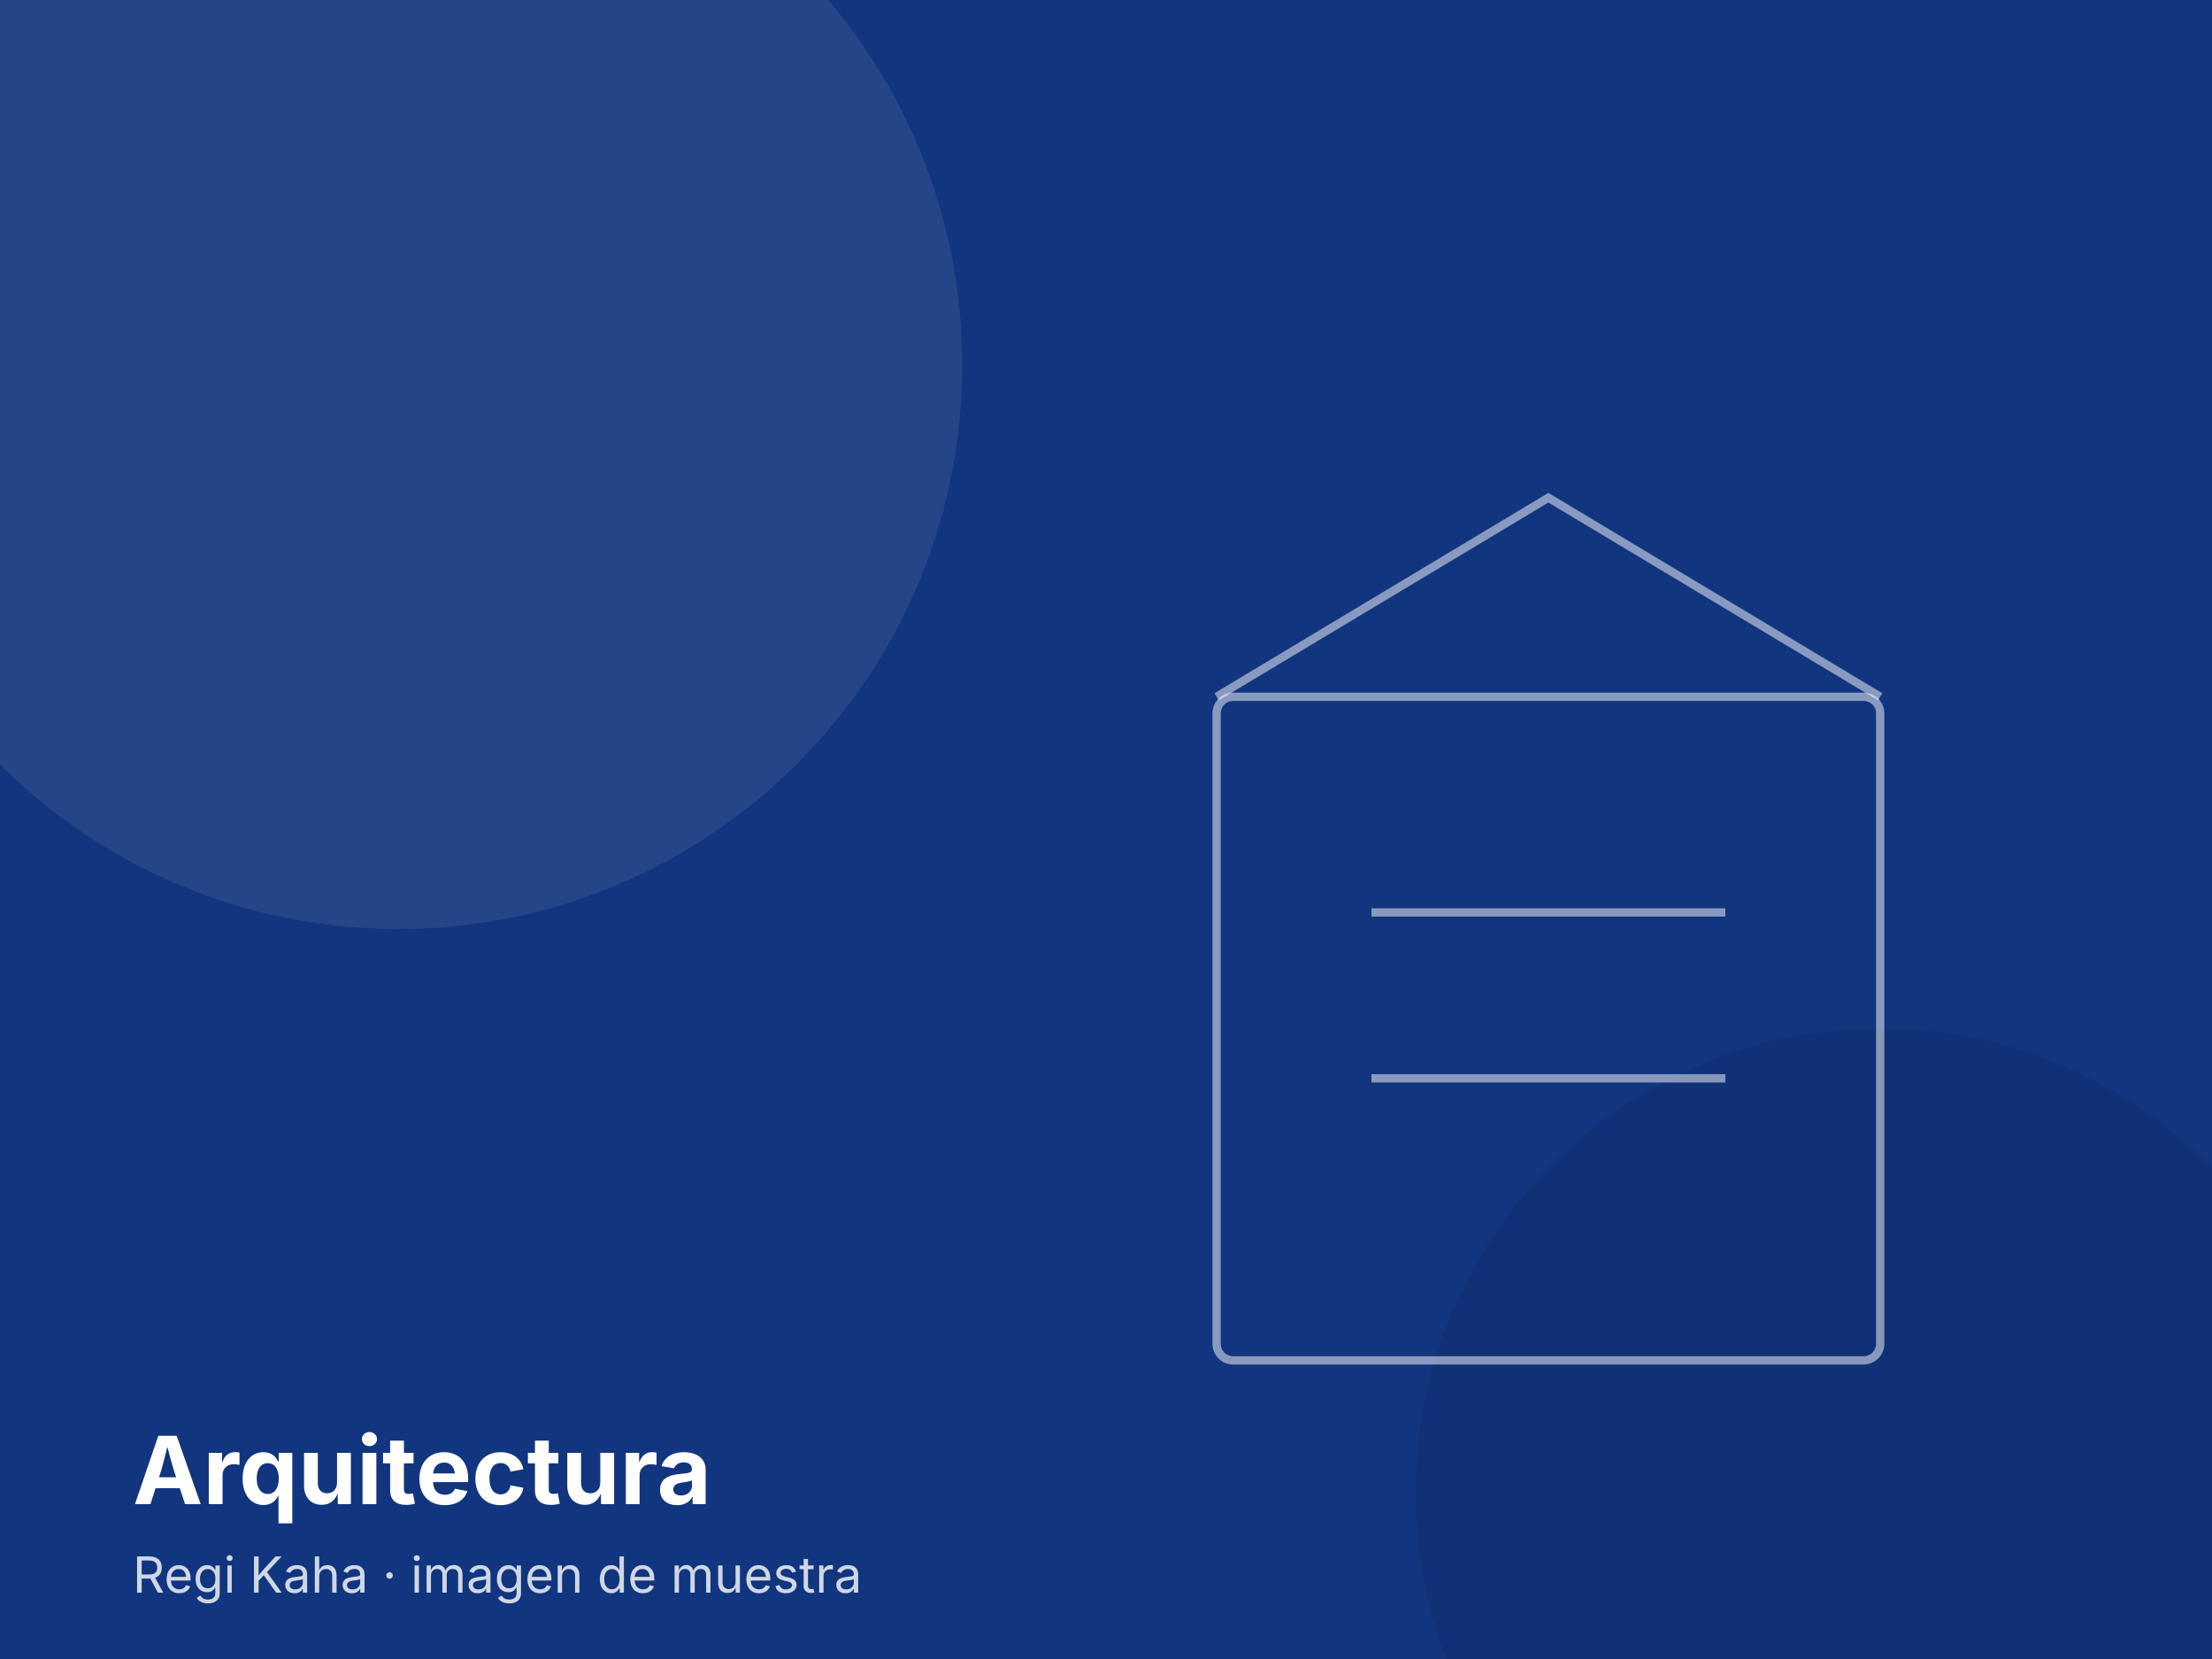
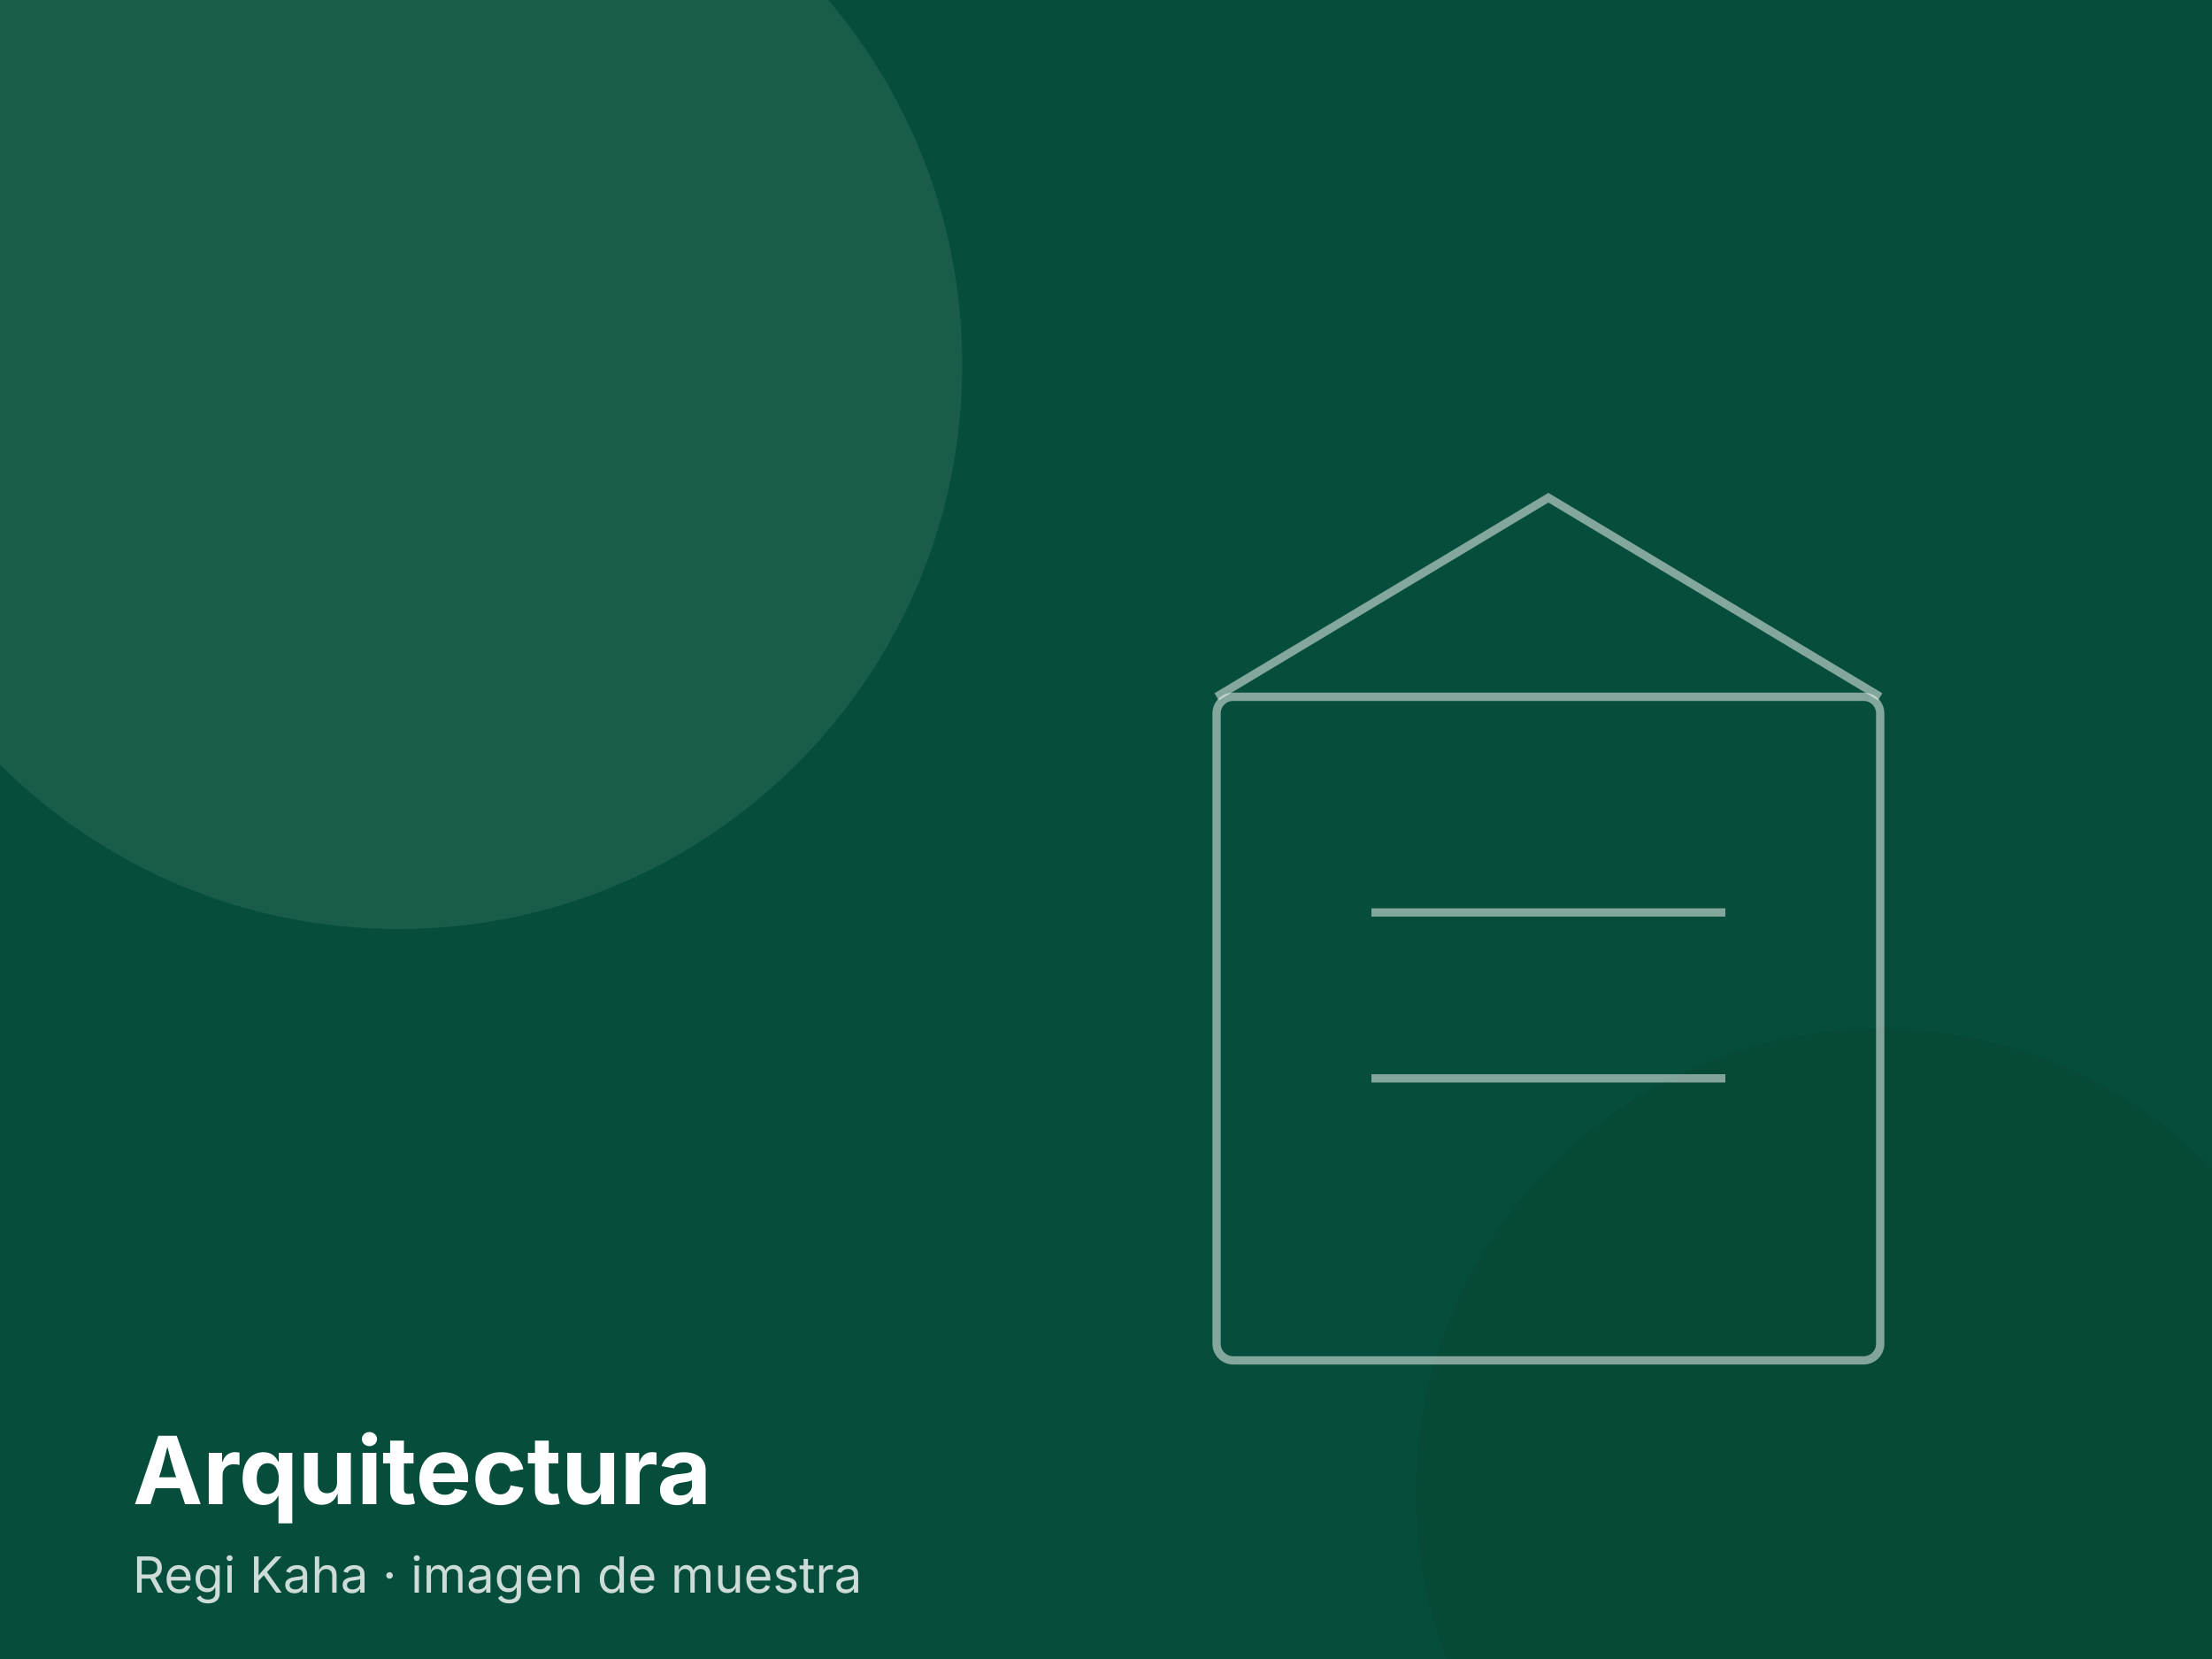
<svg xmlns="http://www.w3.org/2000/svg" width="800" height="600" viewBox="0 0 800 600">
  <defs>
    <linearGradient id="cg" gradientTransform="rotate(267)">
-       <stop offset="0" stop-color="#11357E" />
-       <stop offset="0.55" stop-color="#1F6FE0" />
-       <stop offset="1" stop-color="#3FB0F5" />
+       <stop offset="0" stop-color="#064E3B" />
+       <stop offset="0.55" stop-color="#0F766E" />
+       <stop offset="1" stop-color="#14B8A6" />
    </linearGradient>
  </defs>
  <rect width="800" height="600" fill="url(#cg)" />
  <circle cx="144" cy="132" r="204" fill="rgba(255,255,255,0.08)" />
  <circle cx="680" cy="540" r="168" fill="rgba(0,0,0,0.07)" />
  <g stroke="rgba(255,255,255,0.5)" stroke-width="3" fill="none">
    <rect x="440" y="252" width="240" height="240" rx="6" />
    <path d="M440 252 L560 180 L680 252" />
    <line x1="496" y1="330" x2="624" y2="330" />
    <line x1="496" y1="390" x2="624" y2="390" />
  </g>
  <text x="48" y="544" font-family="Inter, sans-serif" font-size="34" font-weight="700" fill="#fff">Arquitectura</text>
  <text x="48" y="576" font-family="Inter, sans-serif" font-size="18" fill="rgba(255,255,255,0.8)">Regi Kaha · imagen de muestra</text>
</svg>
